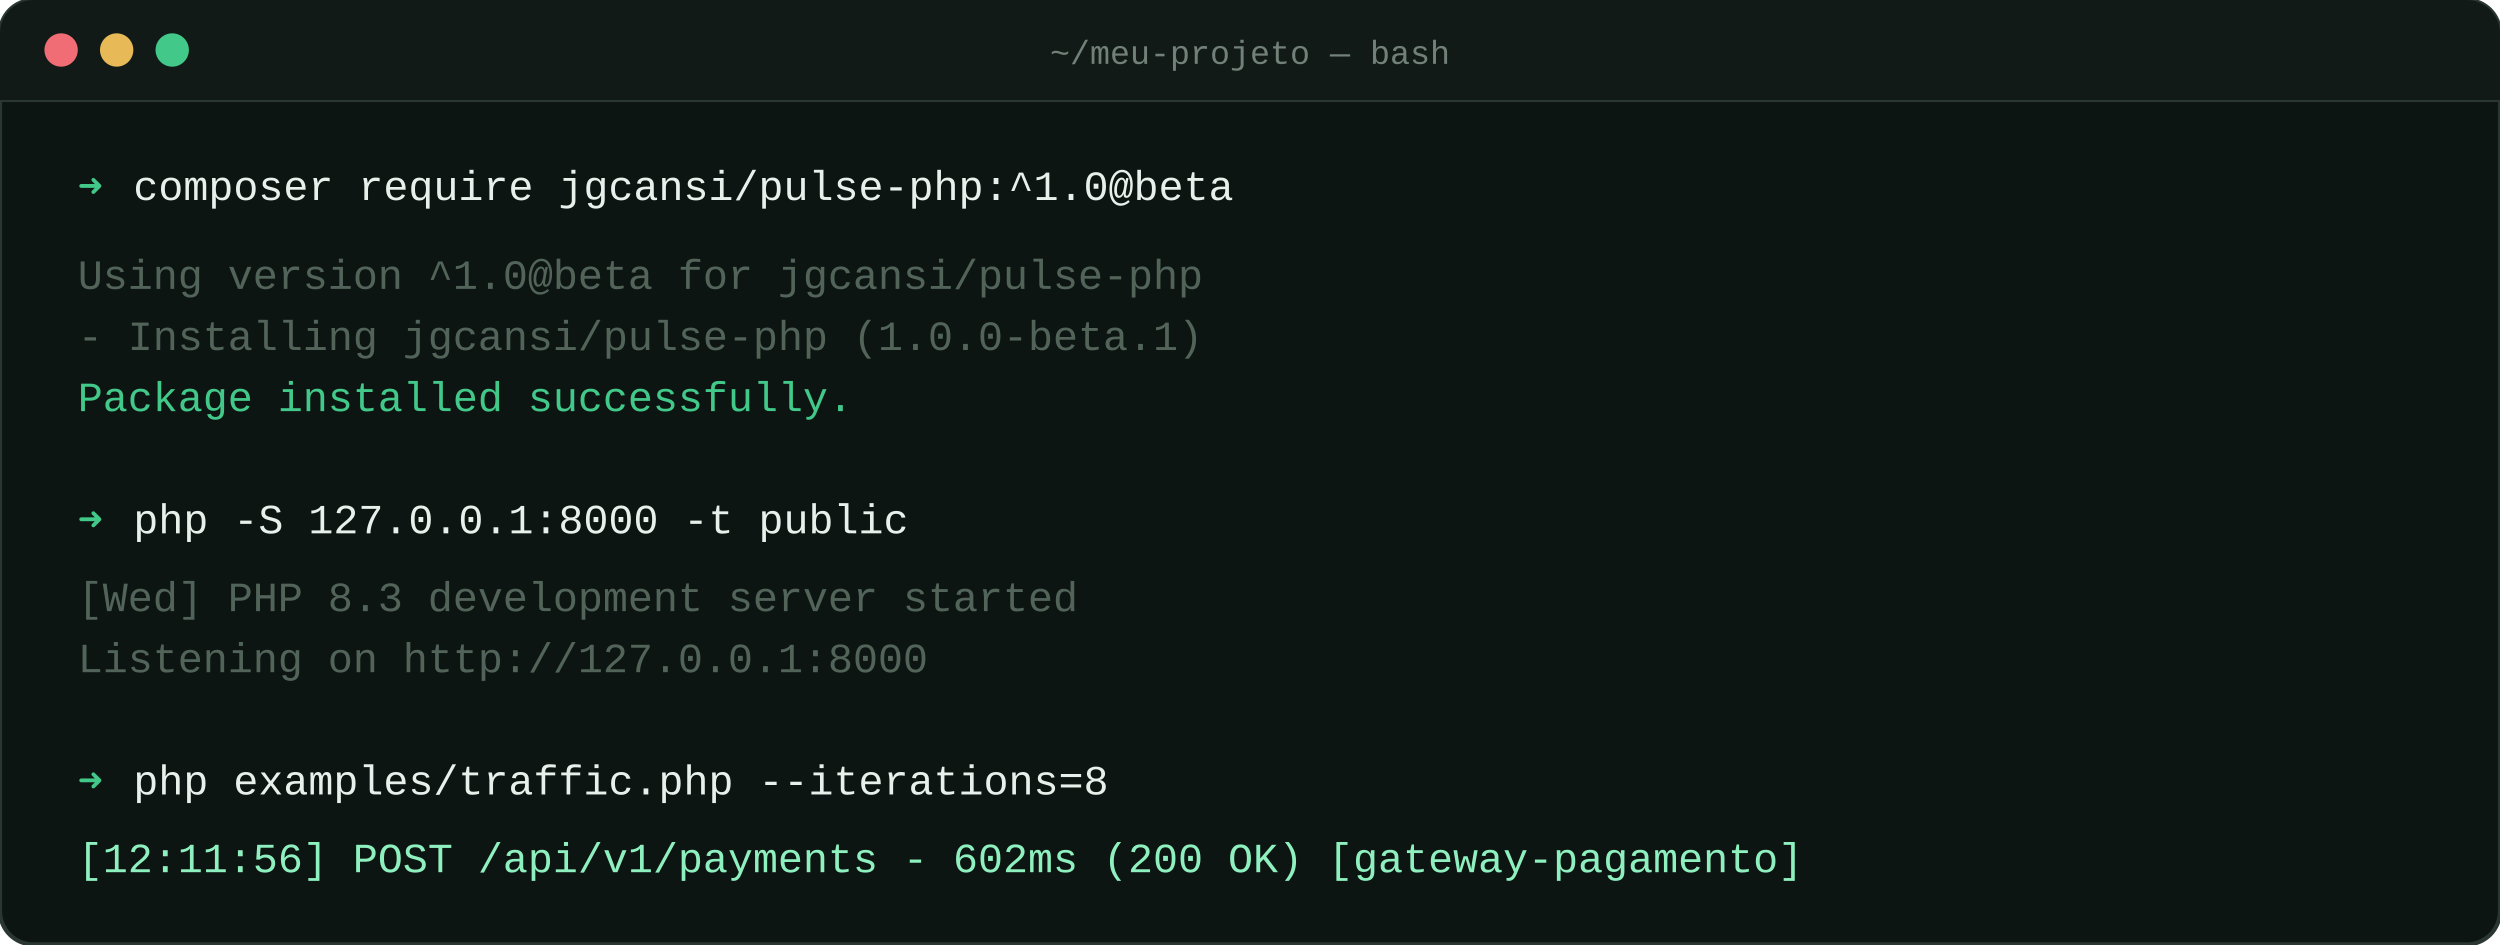
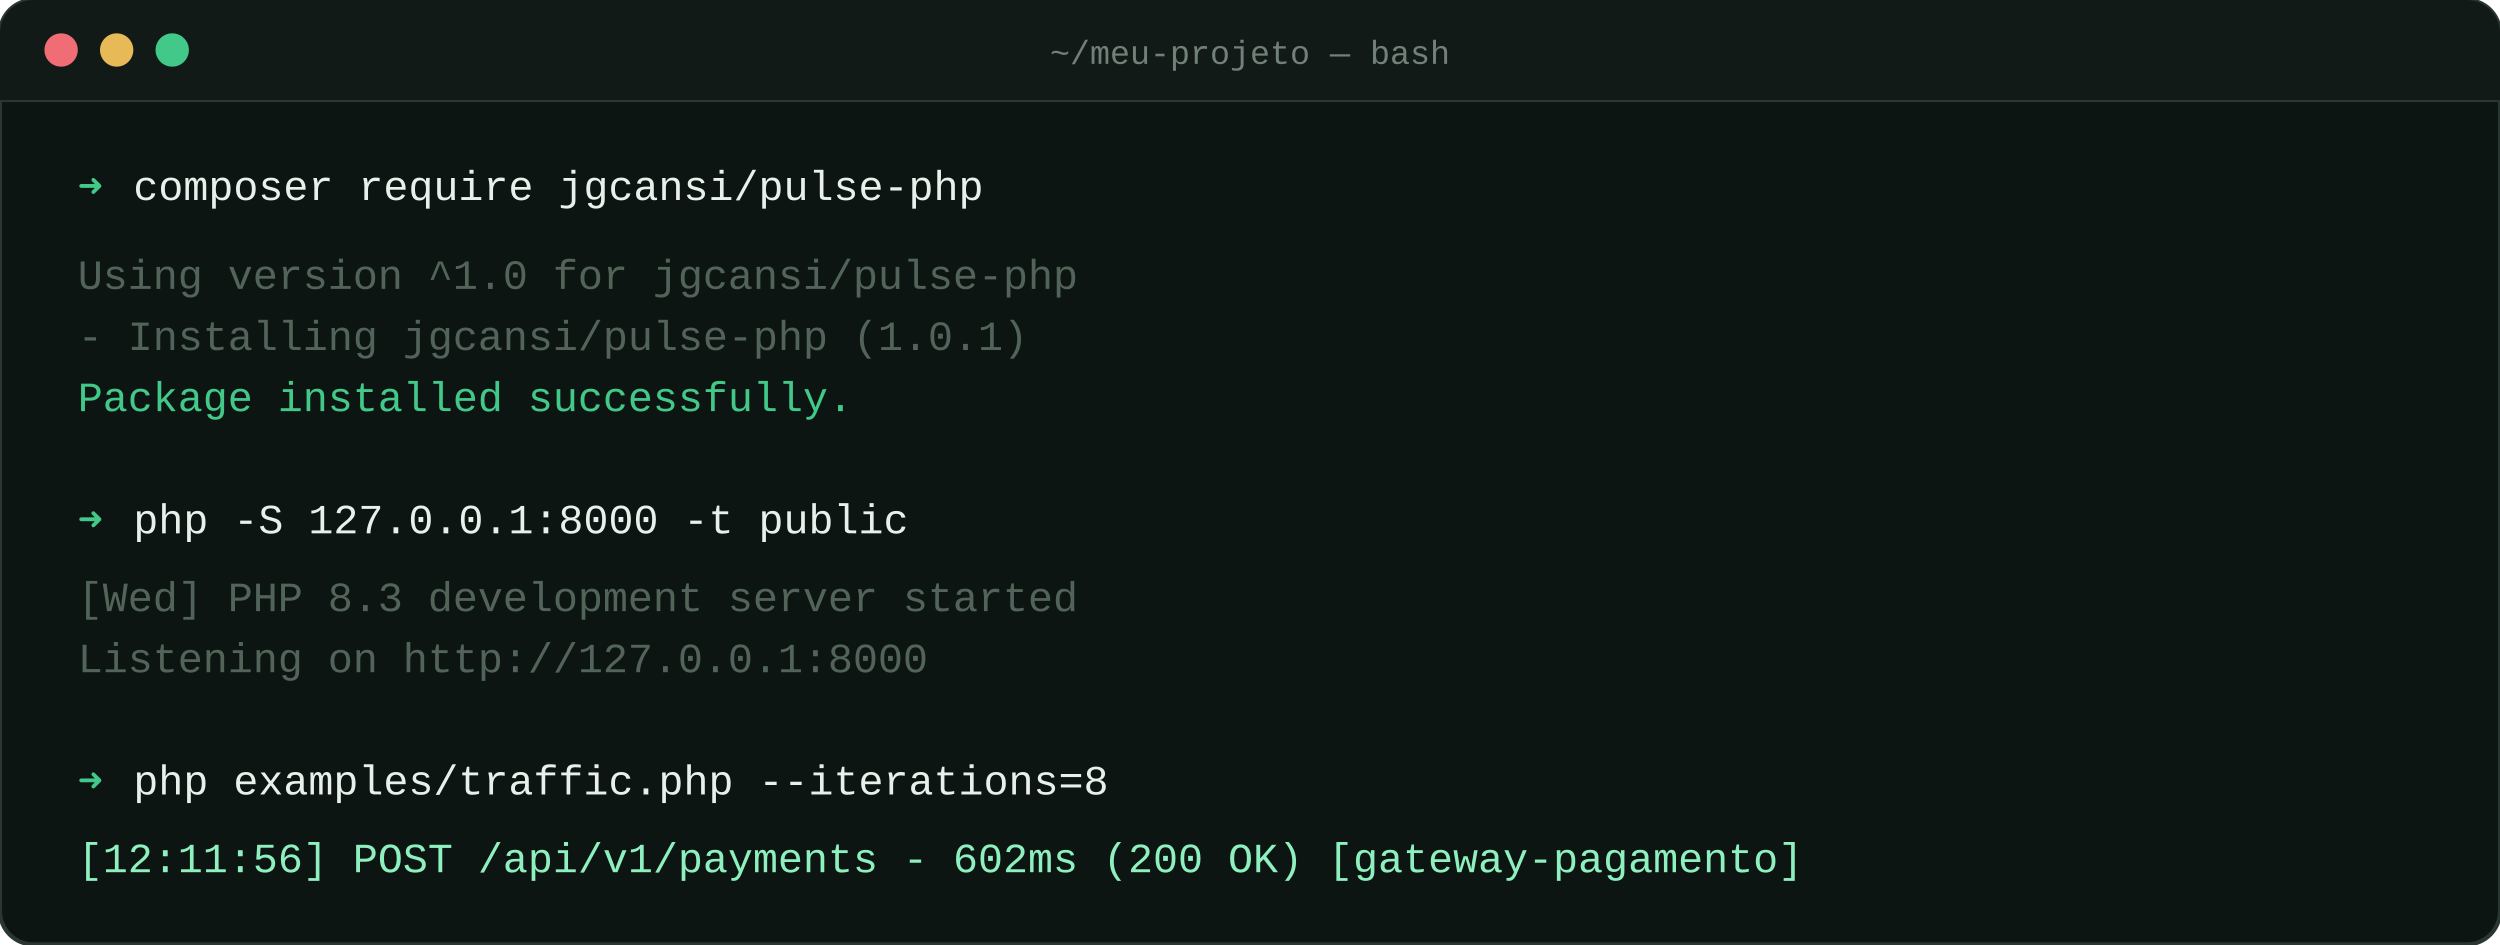
<svg xmlns="http://www.w3.org/2000/svg" width="900" height="340" viewBox="0 0 900 340" role="img" aria-label="Instalação e execução do PulsePHP no terminal">
  <defs>
    <style>
      .mono { font-family: 'Cascadia Code', Consolas, 'Courier New', monospace; }
    </style>
  </defs>
  <rect width="900" height="340" rx="12" fill="#0d1512" stroke="#2a3631" stroke-width="1.5" />
  <path d="M0 36 H900" stroke="#2a3631" stroke-width="1.5" />
  <rect x="0" y="0" width="900" height="36" rx="12" fill="#111a16" />
  <rect x="0" y="24" width="900" height="12" fill="#111a16" />
  <circle cx="22" cy="18" r="6" fill="#f16d76" />
  <circle cx="42" cy="18" r="6" fill="#e7b957" />
  <circle cx="62" cy="18" r="6" fill="#42c98a" />
  <text x="450" y="23" class="mono" font-size="12" fill="#718078" text-anchor="middle">~/meu-projeto — bash</text>
  <g class="mono" font-size="15">
    <text x="28" y="72" fill="#42c98a">➜</text>
-     <text x="48" y="72" fill="#e8f0eb">composer require jgcansi/pulse-php:^1.0@beta</text>
-     <text x="28" y="104" fill="#52645a">Using version ^1.0@beta for jgcansi/pulse-php</text>
-     <text x="28" y="126" fill="#52645a">  - Installing jgcansi/pulse-php (1.0.0-beta.1)</text>
+     <text x="48" y="72" fill="#e8f0eb">composer require jgcansi/pulse-php</text>
+     <text x="28" y="104" fill="#52645a">Using version ^1.0 for jgcansi/pulse-php</text>
+     <text x="28" y="126" fill="#52645a">  - Installing jgcansi/pulse-php (1.0.1)</text>
    <text x="28" y="148" fill="#42c98a">Package installed successfully.</text>
    <text x="28" y="192" fill="#42c98a">➜</text>
    <text x="48" y="192" fill="#e8f0eb">php -S 127.0.0.1:8000 -t public</text>
    <text x="28" y="220" fill="#52645a">[Wed] PHP 8.3 development server started</text>
    <text x="28" y="242" fill="#52645a">Listening on http://127.0.0.1:8000</text>
    <text x="28" y="286" fill="#42c98a">➜</text>
    <text x="48" y="286" fill="#e8f0eb">php examples/traffic.php --iterations=8</text>
    <text x="28" y="314" fill="#8ff0bf">[12:11:56] POST /api/v1/payments - 602ms (200 OK) [gateway-pagamento]</text>
  </g>
</svg>
